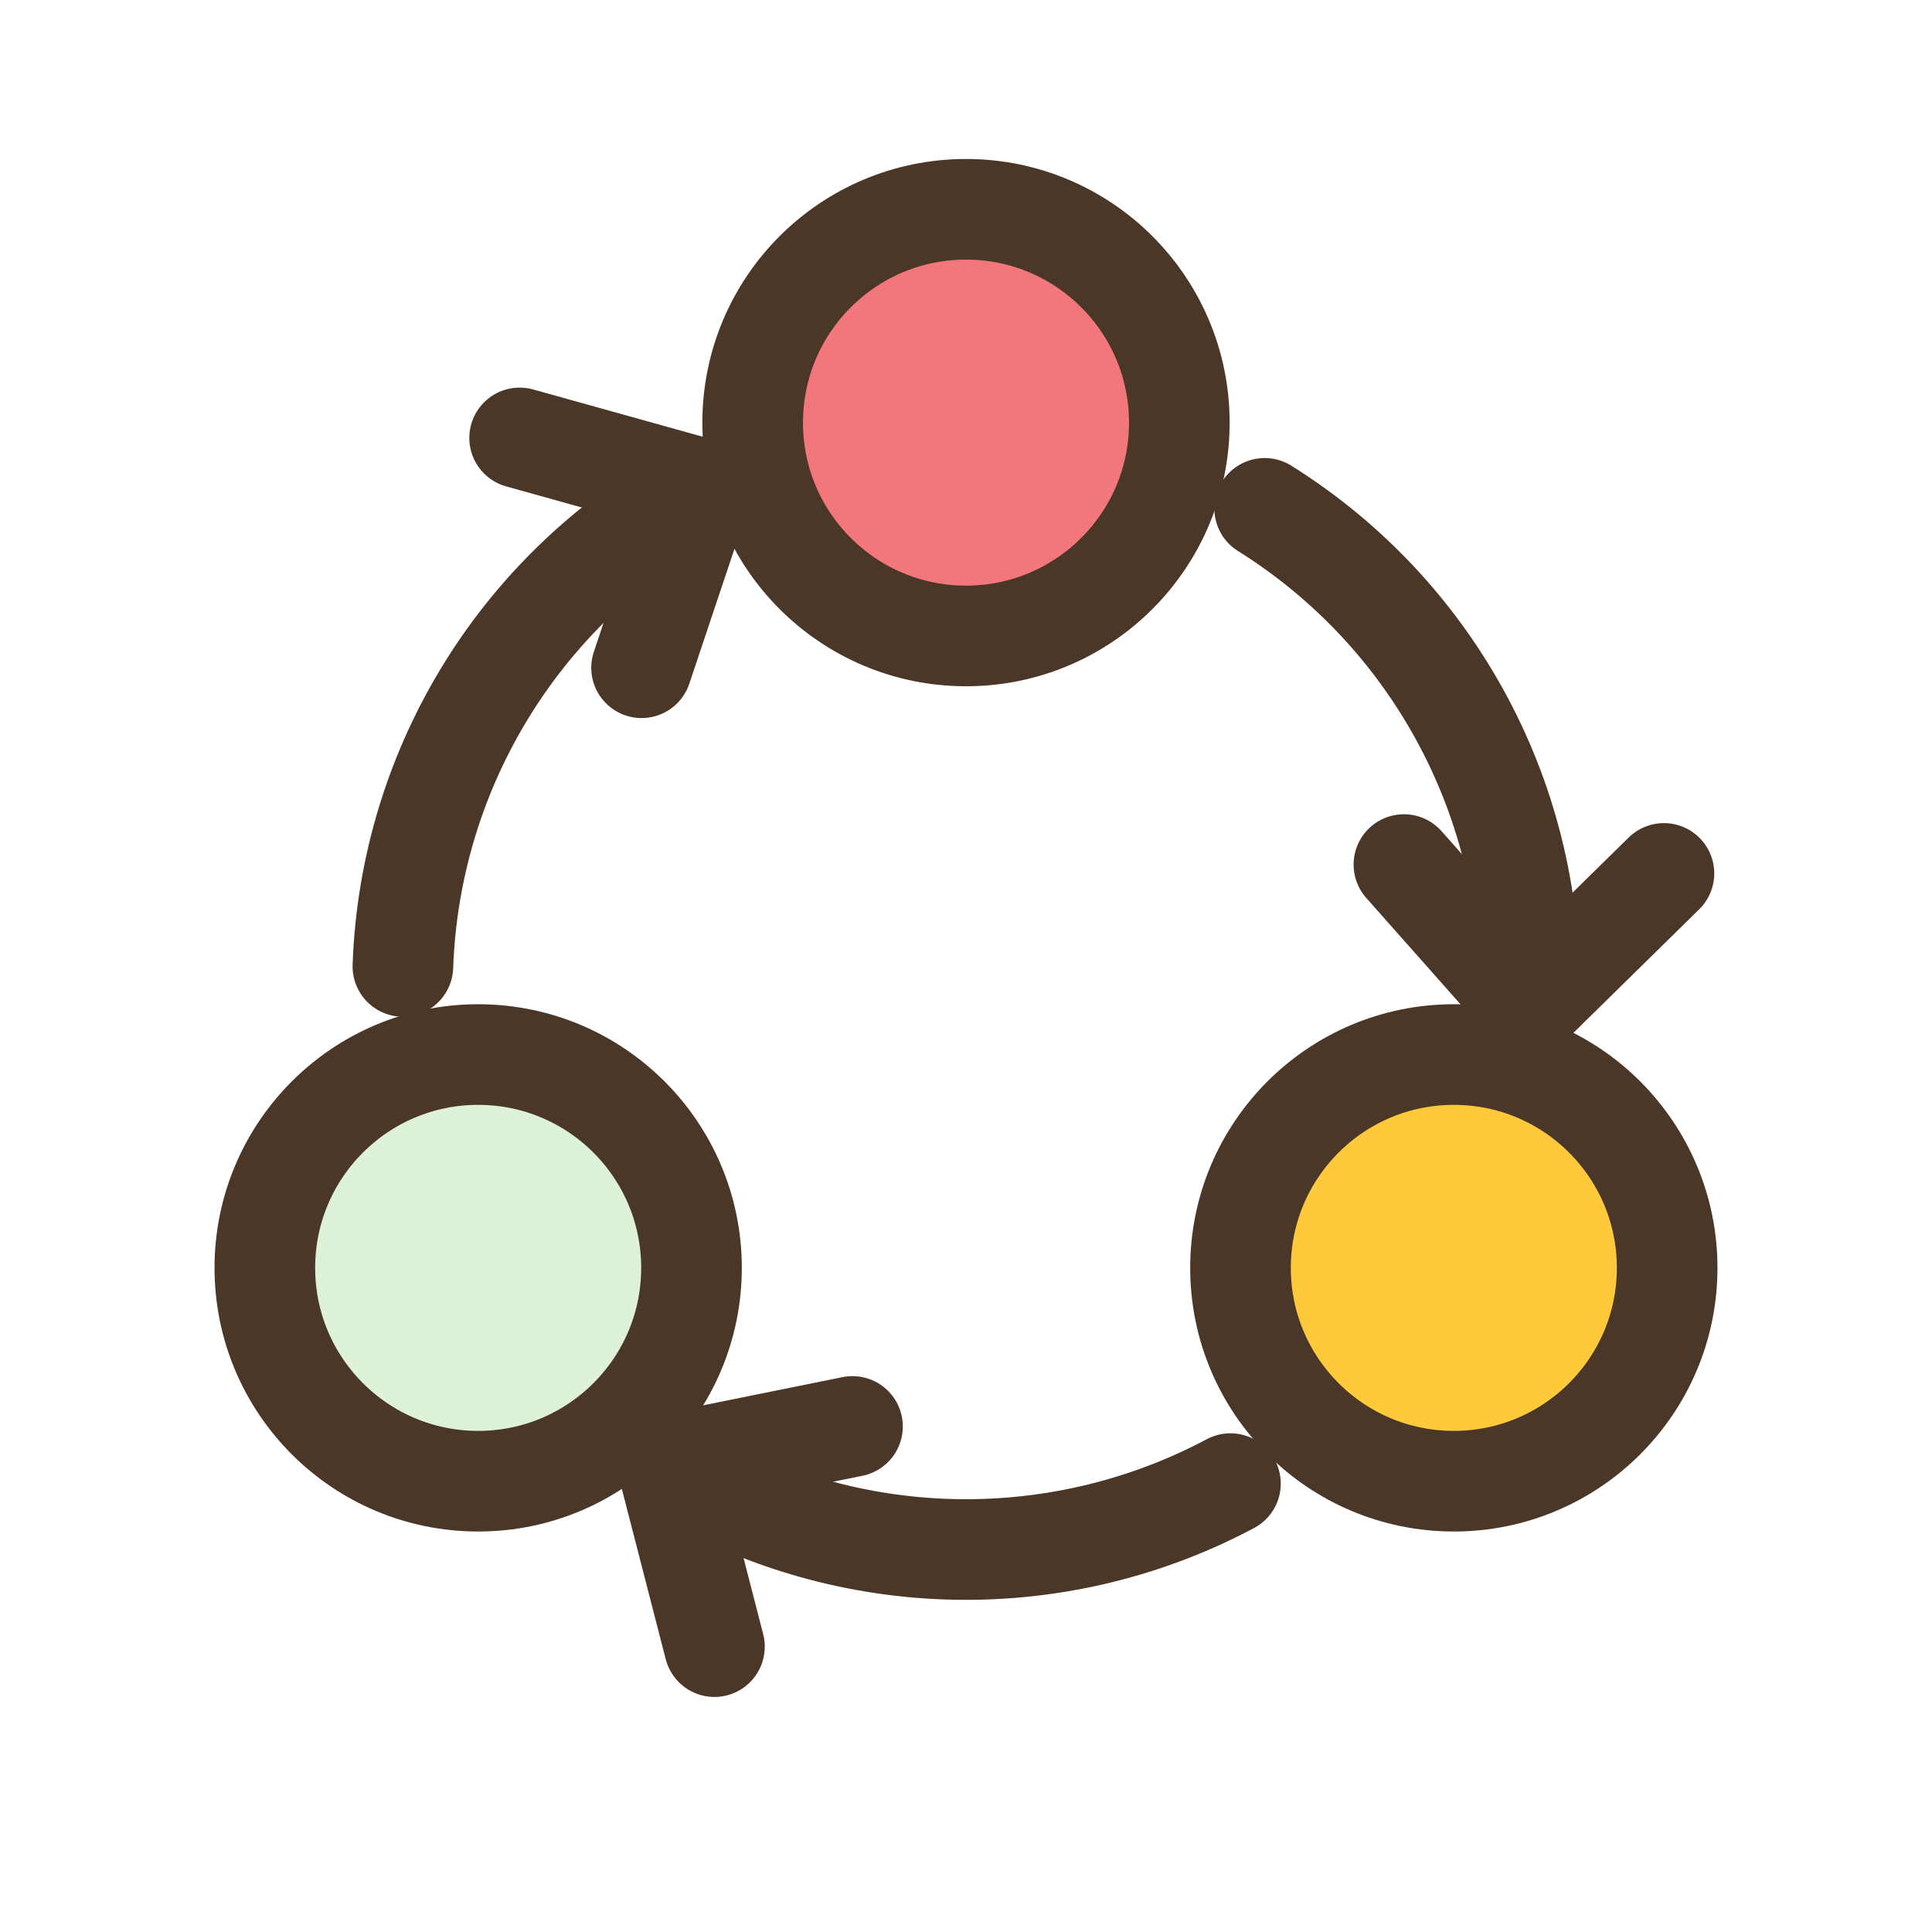
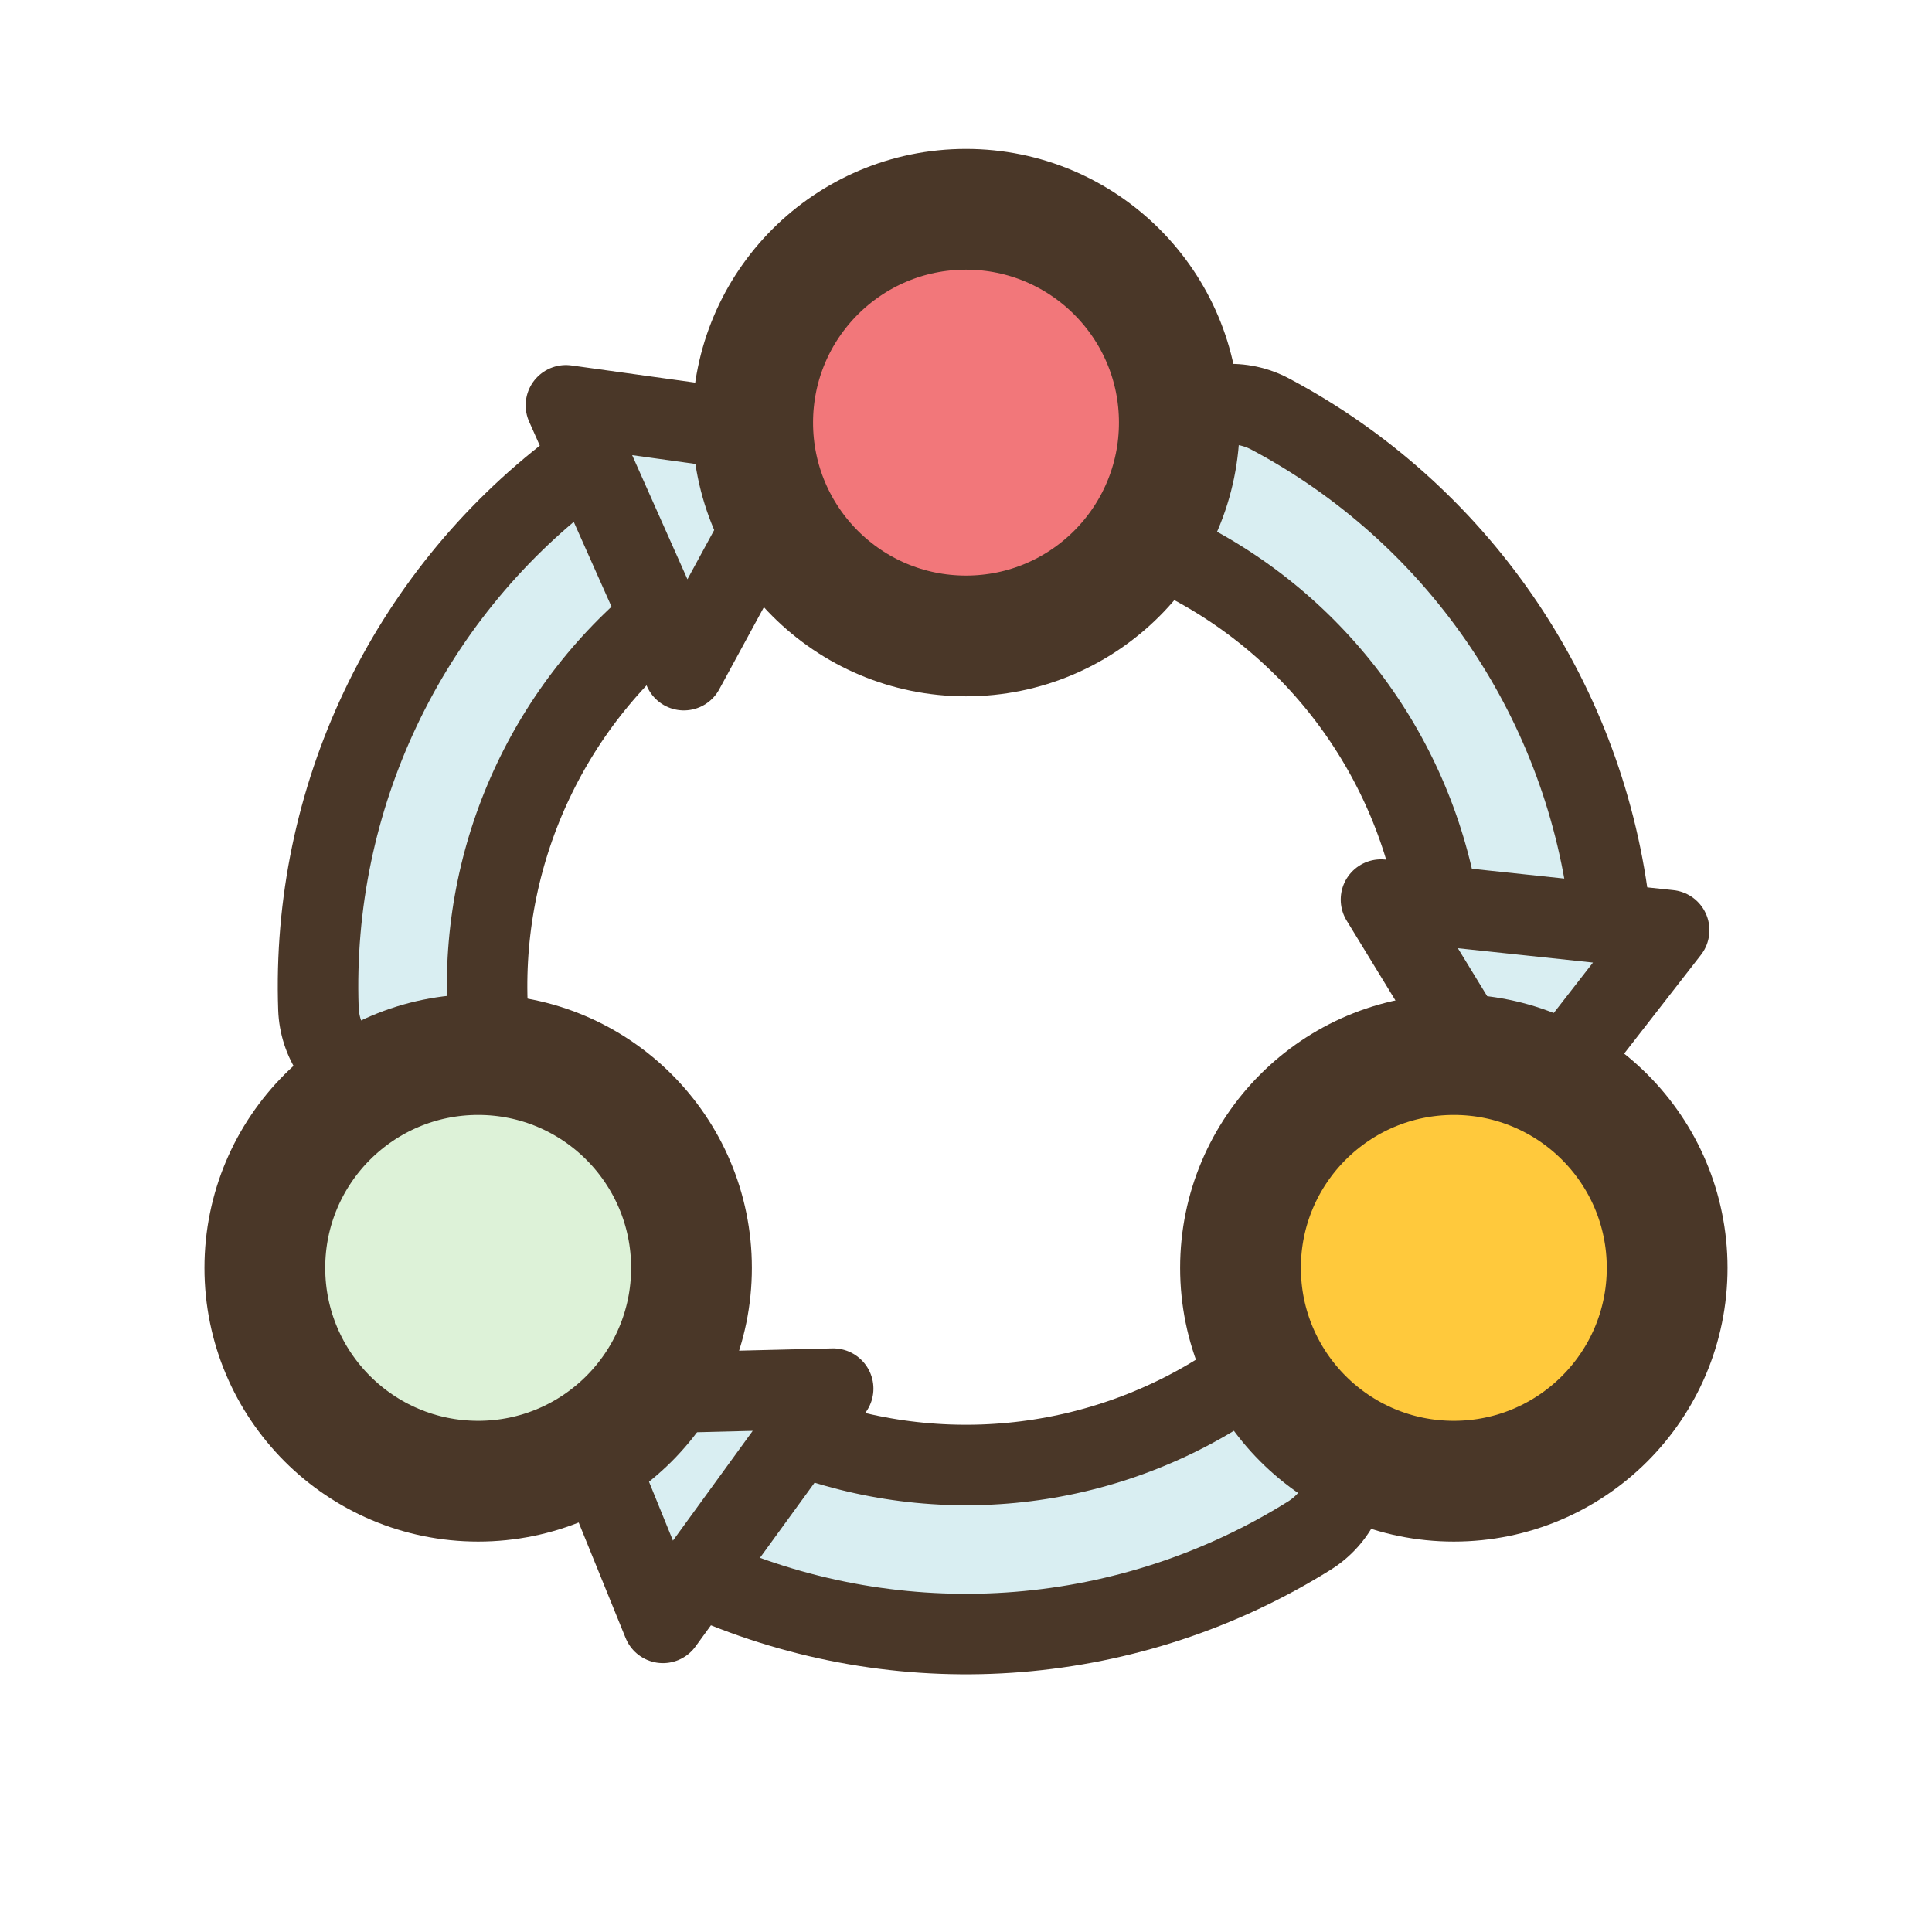
<svg xmlns="http://www.w3.org/2000/svg" viewBox="0 0 48 48">
-   <path d="M31.42 12.63 A14 14 0 0 1 37.99 24.99" fill="none" stroke="#4A3728" stroke-width="2.5" stroke-linecap="round" stroke-linejoin="round" />
-   <path d="M41.34 21.7 L37.99 24.99 L34.88 21.48" fill="none" stroke="#4A3728" stroke-width="2.5" stroke-linecap="round" stroke-linejoin="round" />
-   <path d="M30.57 36.86 A14 14 0 0 1 16.58 36.37" fill="none" stroke="#4A3728" stroke-width="2.5" stroke-linecap="round" stroke-linejoin="round" />
-   <path d="M17.75 40.91 L16.58 36.37 L21.18 35.44" fill="none" stroke="#4A3728" stroke-width="2.5" stroke-linecap="round" stroke-linejoin="round" />
-   <path d="M10.01 24.01 A14 14 0 0 1 17.43 12.14" fill="none" stroke="#4A3728" stroke-width="2.5" stroke-linecap="round" stroke-linejoin="round" />
-   <path d="M12.91 10.88 L17.43 12.14 L15.94 16.59" fill="none" stroke="#4A3728" stroke-width="2.5" stroke-linecap="round" stroke-linejoin="round" />
-   <circle cx="24" cy="10.5" r="5.3" fill="#F2777A" stroke="#4A3728" stroke-width="2.5" stroke-linecap="round" stroke-linejoin="round" />
-   <circle cx="36.12" cy="31.5" r="5.3" fill="#FFC93C" stroke="#4A3728" stroke-width="2.5" stroke-linecap="round" stroke-linejoin="round" />
-   <circle cx="11.88" cy="31.5" r="5.3" fill="#DDF2D8" stroke="#4A3728" stroke-width="2.5" stroke-linecap="round" stroke-linejoin="round" />
+   <path d="M30.57 12.14 A14 14 0 0 1 37.89 22.73" fill="none" stroke="#4A3728" stroke-width="6.2" stroke-linecap="round" stroke-linejoin="round" />
+   <path d="M30.57 12.14 A14 14 0 0 1 37.89 22.73" fill="none" stroke="#D9EEF2" stroke-width="2.2" stroke-linecap="round" stroke-linejoin="round" />
+   <polygon points="37.72,27.93 41.47,23.11 34.31,22.35" fill="#D9EEF2" stroke="#4A3728" stroke-width="2" stroke-linecap="round" stroke-linejoin="round" />
+   <path d="M31.42 36.37 A14 14 0 0 1 18.59 37.41" fill="none" stroke="#4A3728" stroke-width="6.2" stroke-linecap="round" stroke-linejoin="round" />
+   <path d="M31.42 36.37 A14 14 0 0 1 18.59 37.41" fill="none" stroke="#D9EEF2" stroke-width="2.2" stroke-linecap="round" stroke-linejoin="round" />
+   <polygon points="14.17,34.66 16.47,40.32 20.7,34.5" fill="#D9EEF2" stroke="#4A3728" stroke-width="2" stroke-linecap="round" stroke-linejoin="round" />
+   <path d="M10.01 24.99 A14 14 0 0 1 15.52 13.36" fill="none" stroke="#4A3728" stroke-width="6.2" stroke-linecap="round" stroke-linejoin="round" />
+   <path d="M10.01 24.99 A14 14 0 0 1 15.52 13.36" fill="none" stroke="#D9EEF2" stroke-width="2.2" stroke-linecap="round" stroke-linejoin="round" />
+   <polygon points="20.11,10.91 14.06,10.07 16.99,16.65" fill="#D9EEF2" stroke="#4A3728" stroke-width="2" stroke-linecap="round" stroke-linejoin="round" />
+   <circle cx="24" cy="10.5" r="5.3" fill="#F2777A" stroke="#4A3728" stroke-width="3" stroke-linecap="round" stroke-linejoin="round" />
+   <circle cx="36.12" cy="31.5" r="5.3" fill="#FFC93C" stroke="#4A3728" stroke-width="3" stroke-linecap="round" stroke-linejoin="round" />
+   <circle cx="11.88" cy="31.5" r="5.3" fill="#DDF2D8" stroke="#4A3728" stroke-width="3" stroke-linecap="round" stroke-linejoin="round" />
</svg>
